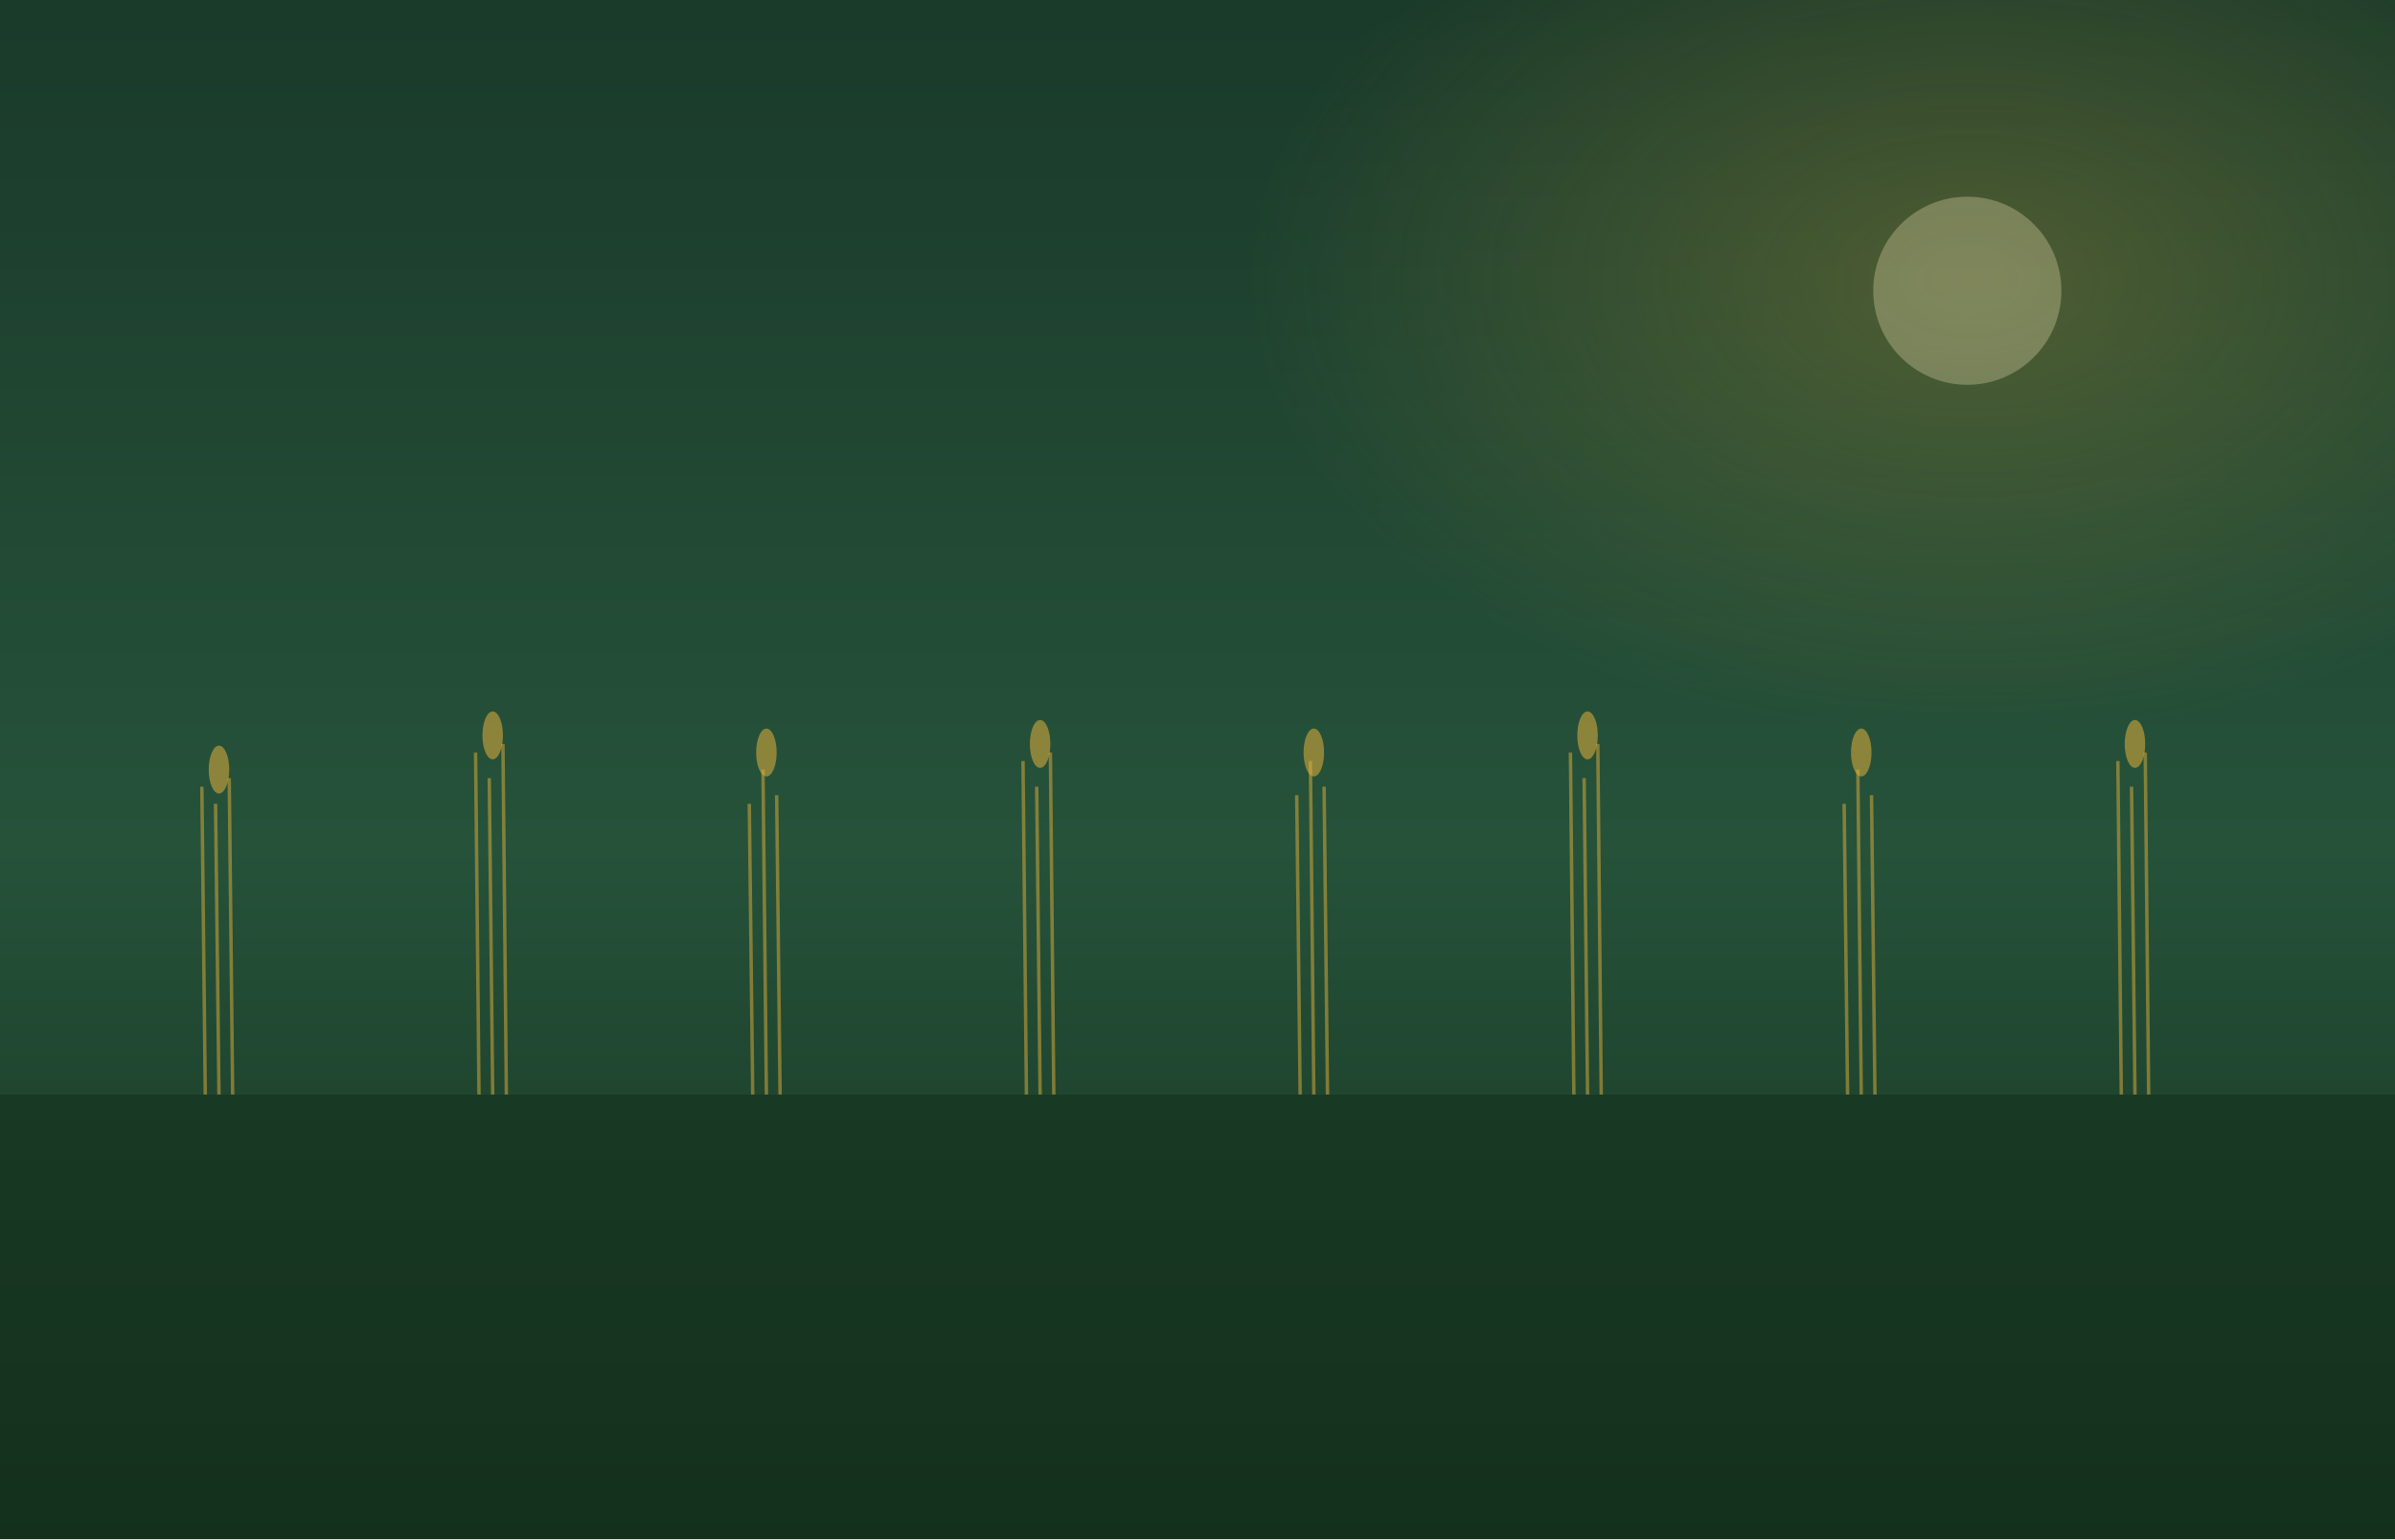
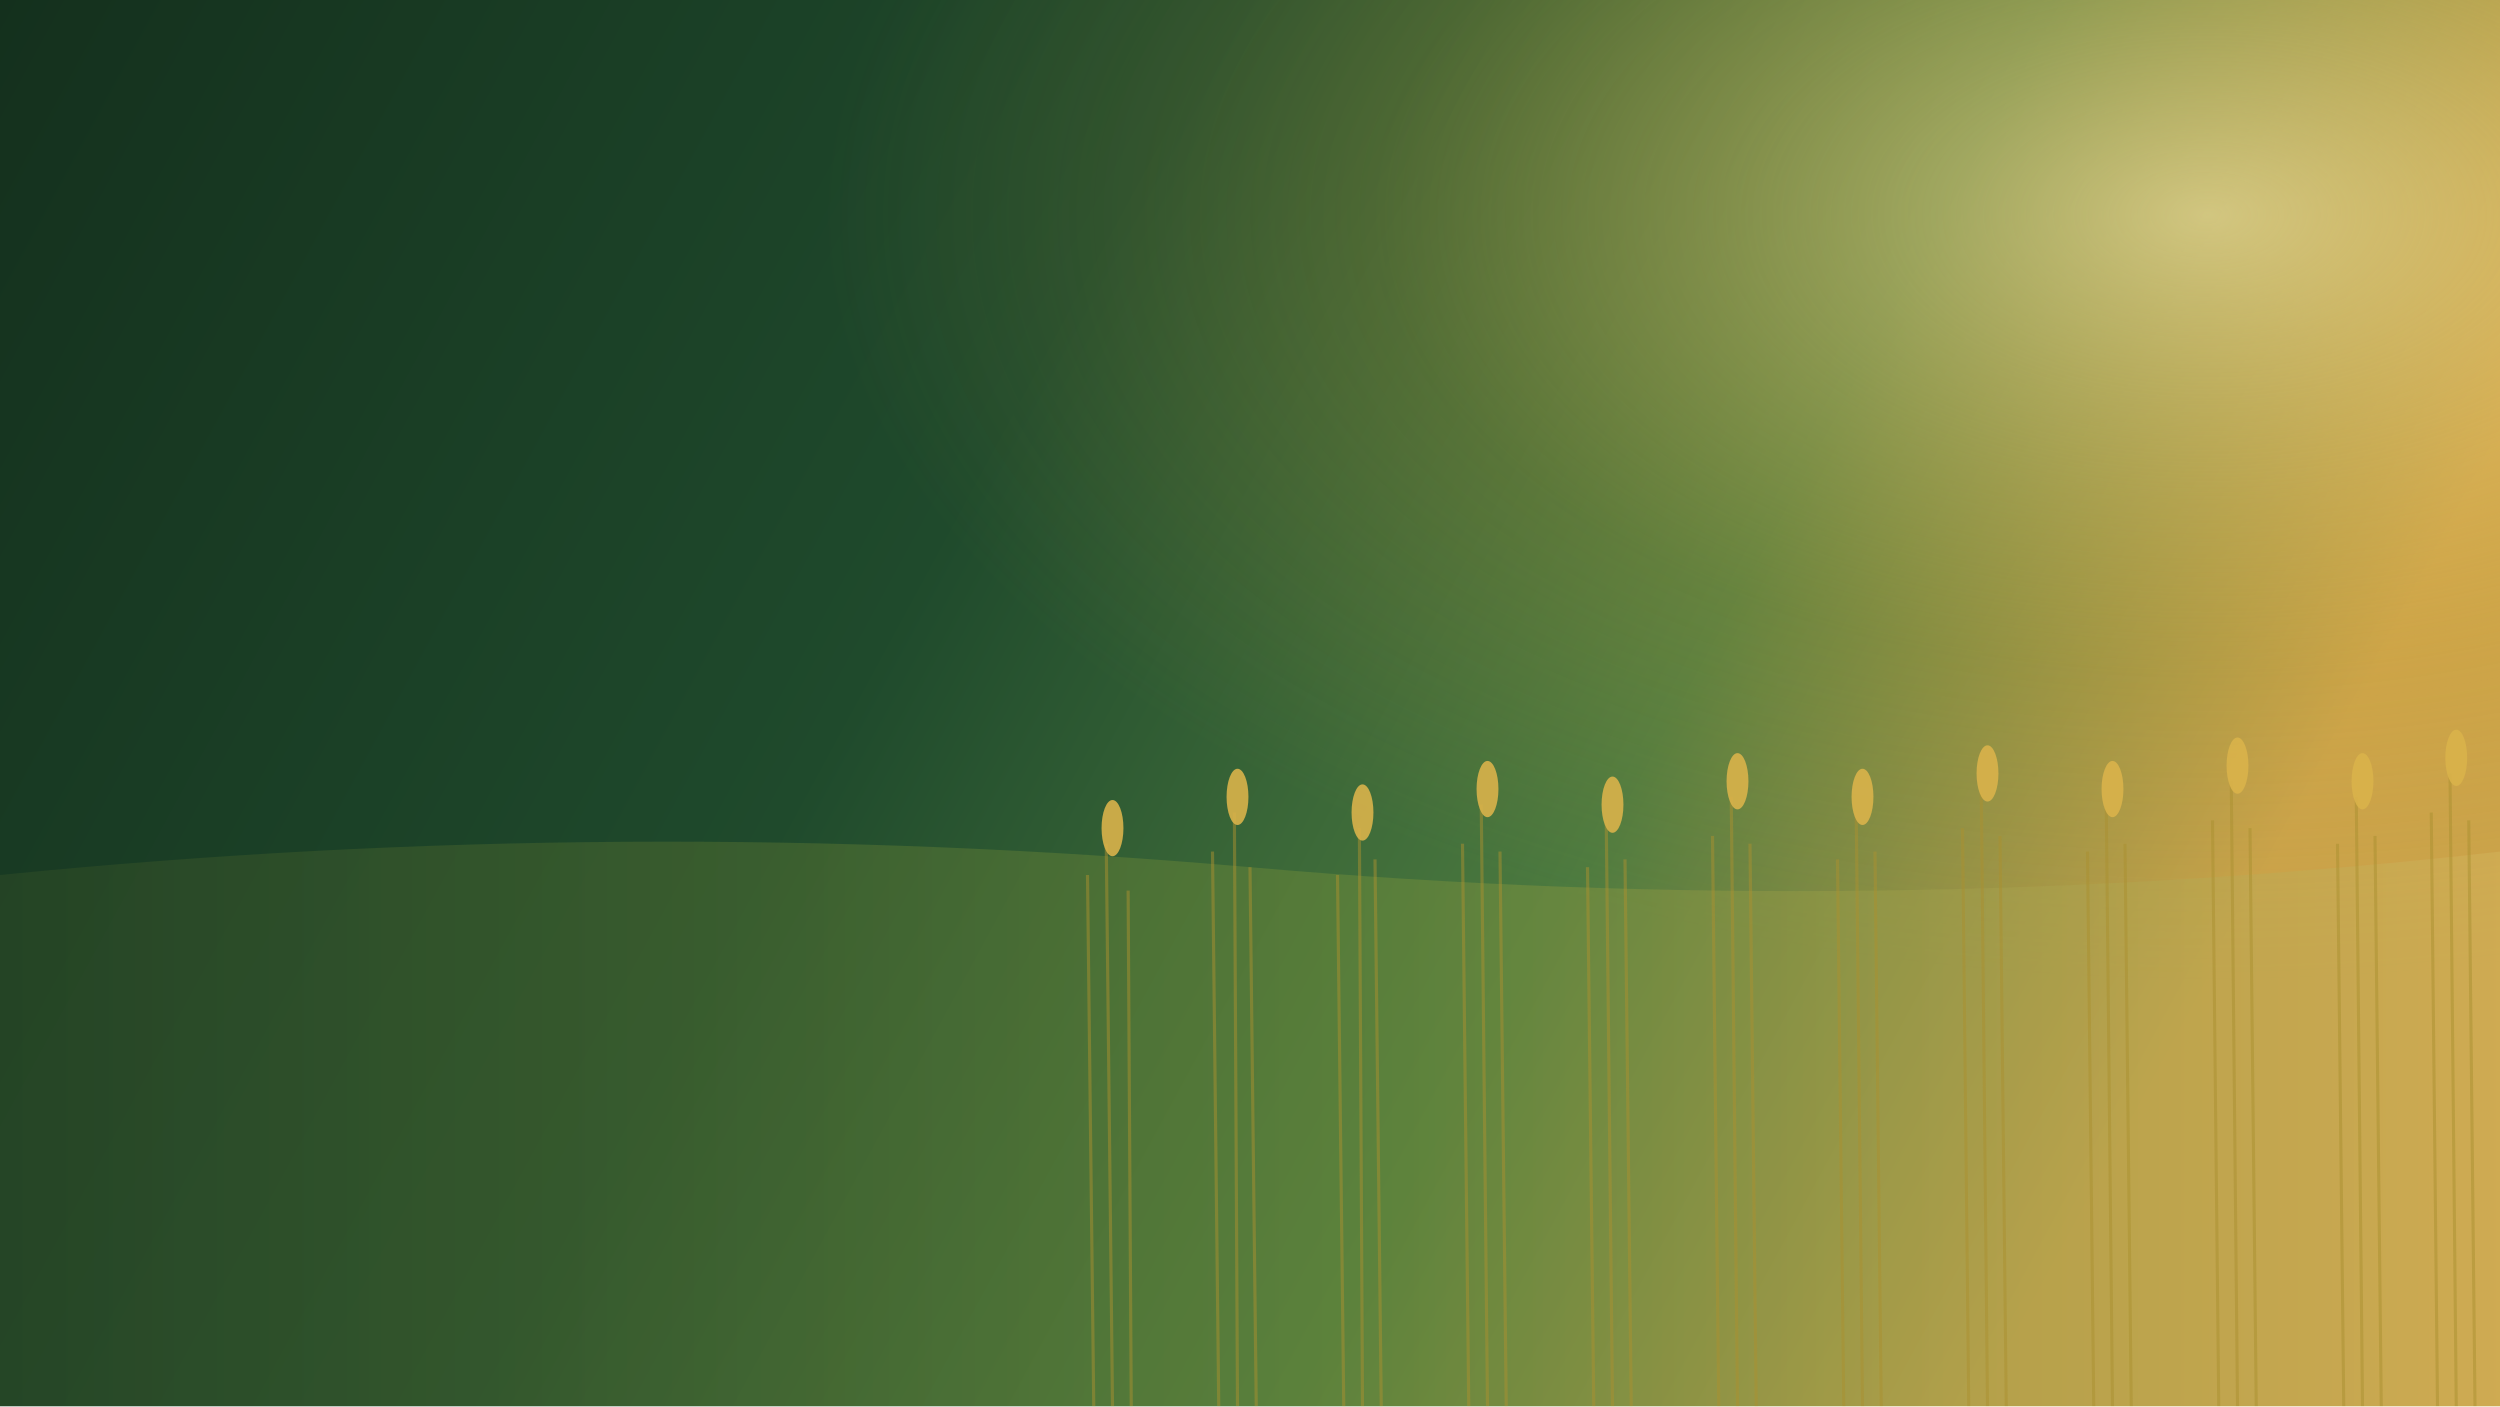
- <svg xmlns="http://www.w3.org/2000/svg" viewBox="0 0 1400 900" preserveAspectRatio="xMidYMid slice">
+ <svg xmlns="http://www.w3.org/2000/svg" viewBox="0 0 1600 900" preserveAspectRatio="xMidYMid slice">
  <defs>
-     <linearGradient id="impactBg" x1="0" y1="0" x2="0" y2="1">
-       <stop offset="0%" stop-color="#1a3a2a" />
-       <stop offset="55%" stop-color="#26523a" />
-       <stop offset="100%" stop-color="#14301d" />
+     <linearGradient id="impactSky" x1="0" y1="0" x2="1" y2="0.3">
+       <stop offset="0%" stop-color="#14301d" />
+       <stop offset="45%" stop-color="#1f4a2c" />
+       <stop offset="75%" stop-color="#4c7a3f" />
+       <stop offset="100%" stop-color="#c9a24a" />
    </linearGradient>
-     <radialGradient id="moon" cx="82%" cy="18%" r="30%">
-       <stop offset="0%" stop-color="#e0af3c" stop-opacity="0.25" />
+     <radialGradient id="sunGlow" cx="88%" cy="15%" r="55%">
+       <stop offset="0%" stop-color="#ffe6a0" stop-opacity="0.65" />
+       <stop offset="60%" stop-color="#e0af3c" stop-opacity="0.18" />
      <stop offset="100%" stop-color="#e0af3c" stop-opacity="0" />
    </radialGradient>
+     <linearGradient id="wheatShade" x1="0" y1="0" x2="1" y2="0">
+       <stop offset="0%" stop-color="#2d4a26" />
+       <stop offset="55%" stop-color="#6b8a3a" />
+       <stop offset="100%" stop-color="#d4b25a" />
+     </linearGradient>
  </defs>
-   <rect width="1400" height="900" fill="url(#impactBg)" />
-   <rect width="1400" height="900" fill="url(#moon)" />
-   <circle cx="1150" cy="170" r="55" fill="#f6e6b8" opacity="0.3" />
-   <path d="M0 640 L1400 640 L1400 900 L0 900 Z" fill="#14301d" opacity="0.6" />
-   <g stroke="#e0af3c" stroke-width="2" opacity="0.5" fill="none">
-     <path d="M120 640 L118 460 M128 640 L126 470 M136 640 L134 455" />
-     <path d="M280 640 L278 440 M288 640 L286 455 M296 640 L294 435" />
-     <path d="M440 640 L438 470 M448 640 L446 450 M456 640 L454 465" />
-     <path d="M600 640 L598 445 M608 640 L606 460 M616 640 L614 440" />
-     <path d="M760 640 L758 465 M768 640 L766 445 M776 640 L774 460" />
-     <path d="M920 640 L918 440 M928 640 L926 455 M936 640 L934 435" />
-     <path d="M1080 640 L1078 470 M1088 640 L1086 450 M1096 640 L1094 465" />
-     <path d="M1240 640 L1238 445 M1248 640 L1246 460 M1256 640 L1254 440" />
+   <rect width="1600" height="900" fill="url(#impactSky)" />
+   <rect width="1600" height="900" fill="url(#sunGlow)" />
+   <path d="M0 560 Q 400 520 800 555 T 1600 545 L1600 900 L0 900 Z" fill="url(#wheatShade)" opacity="0.55" />
+   <g stroke="#a9902f" stroke-width="2" opacity="0.5" fill="none">
+     <path d="M700 900 L696 560" />
+     <path d="M712 900 L708 540" />
+     <path d="M724 900 L722 570" />
+     <path d="M780 900 L776 545" />
+     <path d="M792 900 L790 520" />
+     <path d="M804 900 L800 555" />
+     <path d="M860 900 L856 560" />
+     <path d="M872 900 L870 530" />
+     <path d="M884 900 L880 550" />
+     <path d="M940 900 L936 540" />
+     <path d="M952 900 L948 515" />
+     <path d="M964 900 L960 545" />
+     <path d="M1020 900 L1016 555" />
+     <path d="M1032 900 L1028 525" />
+     <path d="M1044 900 L1040 550" />
+     <path d="M1100 900 L1096 535" />
+     <path d="M1112 900 L1108 510" />
+     <path d="M1124 900 L1120 540" />
+     <path d="M1180 900 L1176 550" />
+     <path d="M1192 900 L1188 520" />
+     <path d="M1204 900 L1200 545" />
+     <path d="M1260 900 L1256 530" />
+     <path d="M1272 900 L1268 505" />
+     <path d="M1284 900 L1280 535" />
+     <path d="M1340 900 L1336 545" />
+     <path d="M1352 900 L1348 515" />
+     <path d="M1364 900 L1360 540" />
+     <path d="M1420 900 L1416 525" />
+     <path d="M1432 900 L1428 500" />
+     <path d="M1444 900 L1440 530" />
+     <path d="M1500 900 L1496 540" />
+     <path d="M1512 900 L1508 510" />
+     <path d="M1524 900 L1520 535" />
+     <path d="M1560 900 L1556 520" />
+     <path d="M1572 900 L1568 495" />
+     <path d="M1584 900 L1580 525" />
  </g>
-   <g fill="#e0af3c" opacity="0.55">
-     <ellipse cx="128" cy="450" rx="6" ry="14" />
-     <ellipse cx="288" cy="430" rx="6" ry="14" />
-     <ellipse cx="448" cy="440" rx="6" ry="14" />
-     <ellipse cx="608" cy="435" rx="6" ry="14" />
-     <ellipse cx="768" cy="440" rx="6" ry="14" />
-     <ellipse cx="928" cy="430" rx="6" ry="14" />
-     <ellipse cx="1088" cy="440" rx="6" ry="14" />
-     <ellipse cx="1248" cy="435" rx="6" ry="14" />
+   <g fill="#d9b24a" opacity="0.9">
+     <ellipse cx="712" cy="530" rx="7" ry="18" />
+     <ellipse cx="792" cy="510" rx="7" ry="18" />
+     <ellipse cx="872" cy="520" rx="7" ry="18" />
+     <ellipse cx="952" cy="505" rx="7" ry="18" />
+     <ellipse cx="1032" cy="515" rx="7" ry="18" />
+     <ellipse cx="1112" cy="500" rx="7" ry="18" />
+     <ellipse cx="1192" cy="510" rx="7" ry="18" />
+     <ellipse cx="1272" cy="495" rx="7" ry="18" />
+     <ellipse cx="1352" cy="505" rx="7" ry="18" />
+     <ellipse cx="1432" cy="490" rx="7" ry="18" />
+     <ellipse cx="1512" cy="500" rx="7" ry="18" />
+     <ellipse cx="1572" cy="485" rx="7" ry="18" />
  </g>
</svg>
